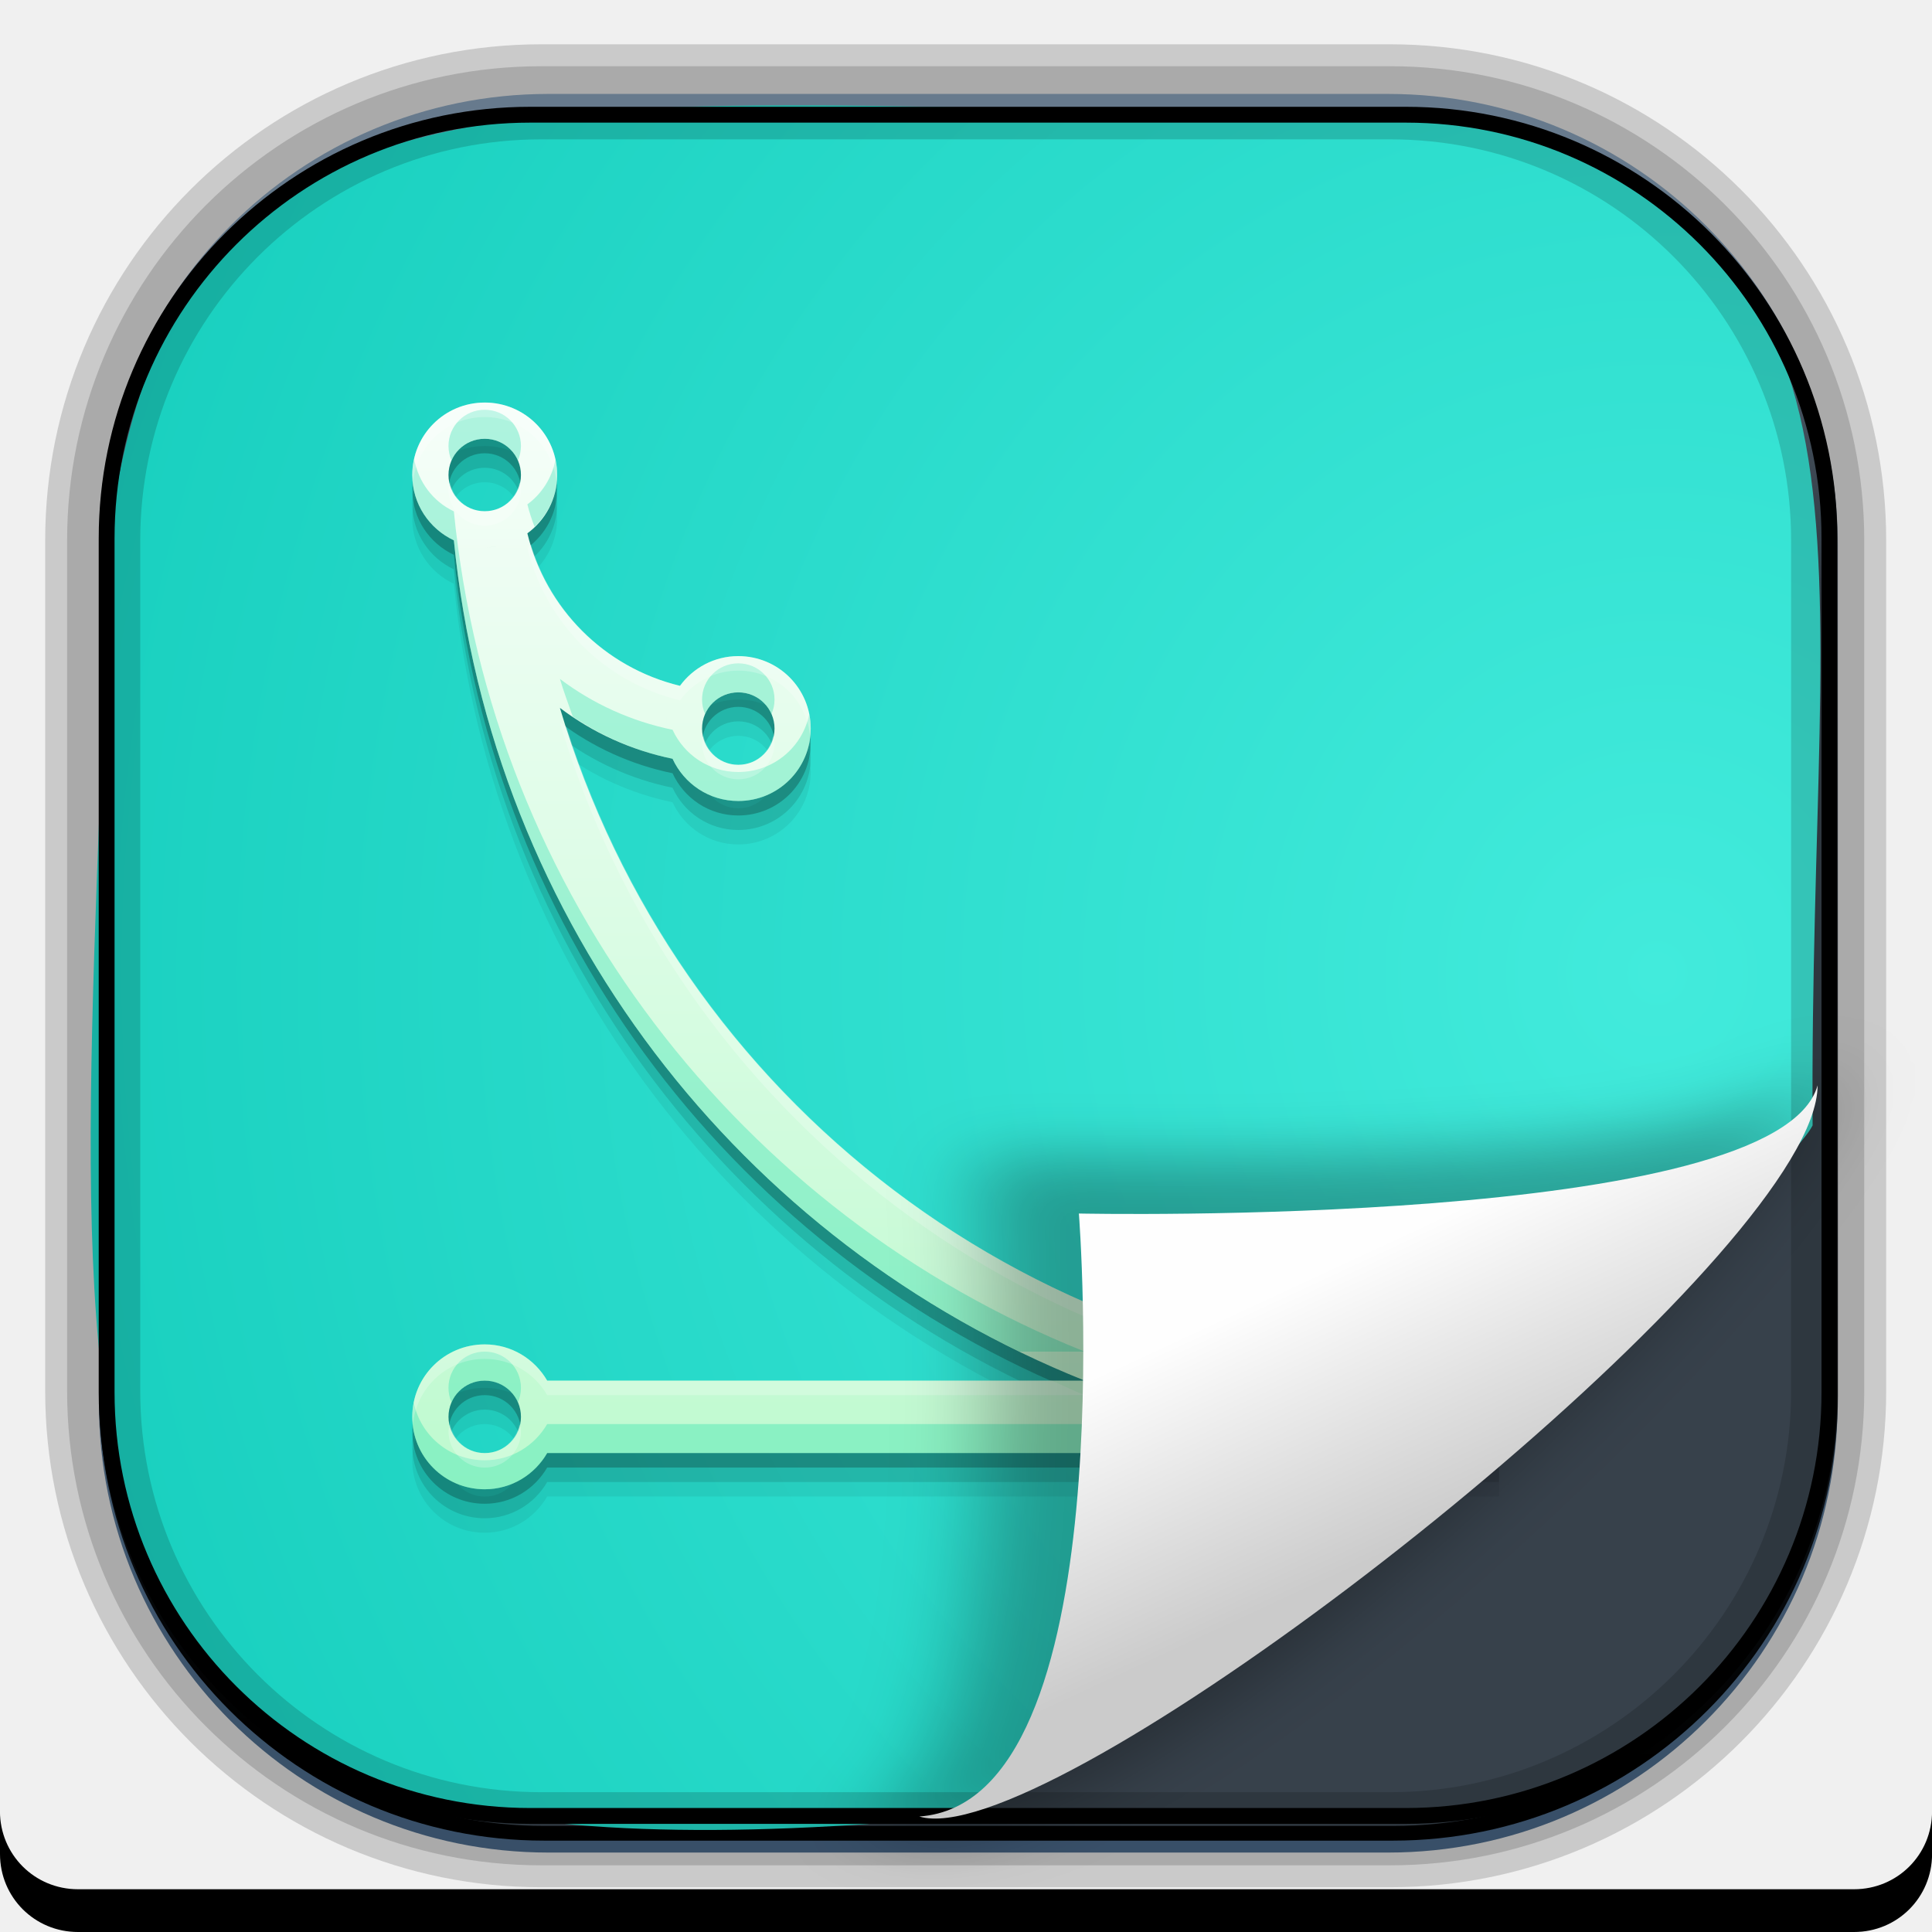
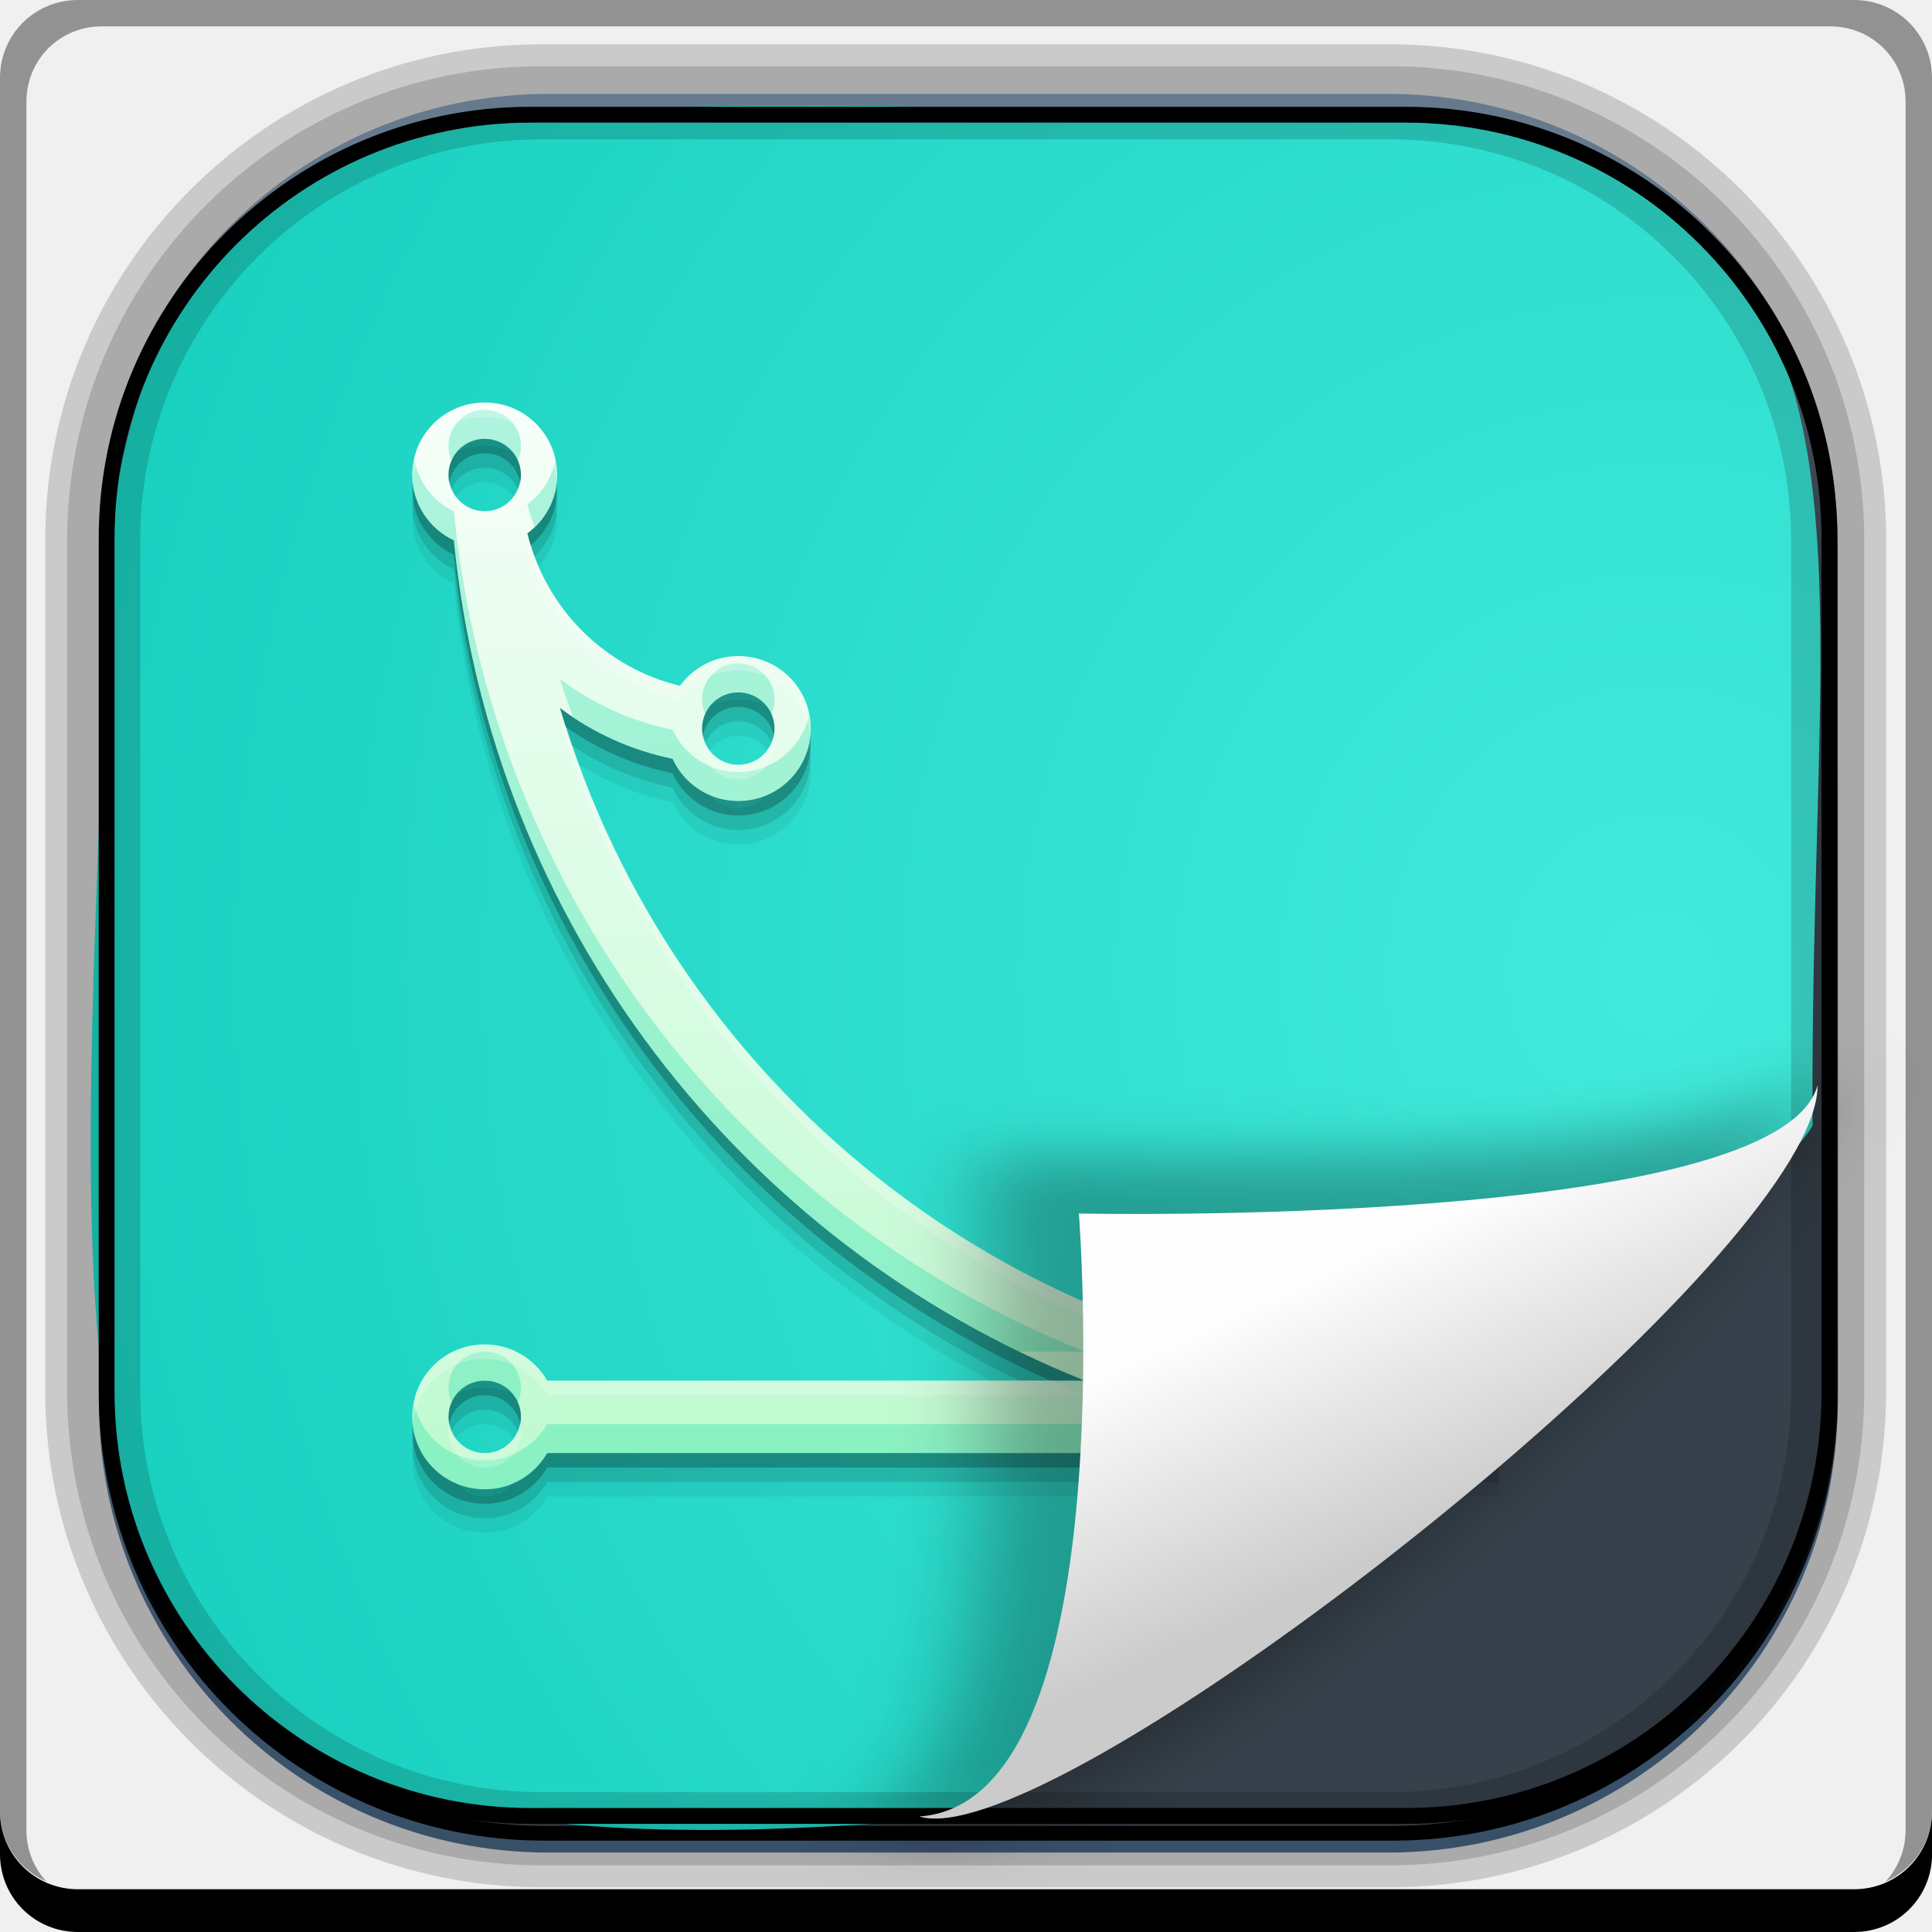
<svg xmlns="http://www.w3.org/2000/svg" id="svg3449" height="128" width="128" version="1.0">
  <defs id="defs3451">
    <linearGradient id="linearGradient3514" y2="-9.103" gradientUnits="userSpaceOnUse" x2="66.492" gradientTransform="matrix(.96826 0 0 .97948 2.179 .16587)" y1="-42.638" x1="67.952">
      <stop id="stop4620" style="stop-color:#37414b" offset="0" />
      <stop id="stop4622" style="stop-color:#37414b;stop-opacity:0" offset="1" />
    </linearGradient>
    <linearGradient id="linearGradient3516" y2="-11.847" gradientUnits="userSpaceOnUse" x2="58.98" gradientTransform="matrix(.96826 0 0 .97948 2.179 .16587)" y1="-118.55" x1="57.173">
      <stop id="stop4596" offset="0" />
      <stop id="stop4598" style="stop-opacity:0" offset="1" />
    </linearGradient>
    <linearGradient id="linearGradient3519" y2="50.369" gradientUnits="userSpaceOnUse" x2="76.558" gradientTransform="matrix(.96826 0 0 .97948 3.2423 -129.19)" y1="13.164" x1="76.558">
      <stop id="stop3392" style="stop-color:#425e7b" offset="0" />
      <stop id="stop3394" style="stop-color:#7a91a7" offset="1" />
    </linearGradient>
    <linearGradient id="linearGradient3521" y2="-8.74" gradientUnits="userSpaceOnUse" x2="60.217" gradientTransform="matrix(.96826 0 0 .97948 2.179 .16587)" y1="-123.72" x1="60.395">
      <stop id="stop3392-4-8" style="stop-color:#425e7b" offset="0" />
      <stop id="stop3394-8-0" style="stop-color:#7a91a7" offset="1" />
    </linearGradient>
    <linearGradient id="linearGradient4192" y2="31.742" gradientUnits="userSpaceOnUse" x2="121.11" y1="31.742" x1="6.533">
      <stop id="stop4188" style="stop-color:#fff" offset="0" />
      <stop id="stop4190" style="stop-color:#fff;stop-opacity:0" offset="1" />
    </linearGradient>
    <linearGradient id="linearGradient11577" y2="8.1" gradientUnits="userSpaceOnUse" y1="6.144" x2="19.387" x1="19.49">
      <stop id="stop10999-9-0" offset="0" />
      <stop id="stop11001-6-1" style="stop-opacity:0" offset="1" />
    </linearGradient>
    <filter id="filter3198-5" color-interpolation-filters="sRGB" width="1.173" y="-.108" x="-.087" height="1.215">
      <feGaussianBlur id="feGaussianBlur3200-3" stdDeviation="0.717" />
    </filter>
    <linearGradient id="linearGradient6921" y2="5.457" gradientUnits="userSpaceOnUse" x2="36.358" gradientTransform="matrix(0 3.8171 -6.1772 0 129.98 -37.908)" y1="8.059" x1="32.892">
      <stop id="stop8591-7-2-1" style="stop-color:#fefefe" offset="0" />
      <stop id="stop8593-2-4-5" style="stop-color:#cbcbcb" offset="1" />
    </linearGradient>
    <radialGradient id="radialGradient6925" gradientUnits="userSpaceOnUse" cy="-16.639" cx="2.608" gradientTransform="matrix(-5.7453 2.452e-7 -2.5955e-7 -6.0905 124.78 -36.865)" r="23">
      <stop id="stop5983" style="stop-color:#42ebdc" offset="0" />
      <stop id="stop5985" style="stop-color:#10cab9" offset="1" />
    </radialGradient>
    <style id="style1246" type="text/css">.fil0 {fill:#1F1A17}</style>
    <style id="style1115" type="text/css">.fil0 {fill:#1F1A17}</style>
    <style id="style1246-3" type="text/css">.fil0 {fill:#1F1A17}</style>
    <style id="style1115-1" type="text/css">.fil0 {fill:#1F1A17}</style>
    <style id="style1246-0" type="text/css">.fil0 {fill:#1F1A17}</style>
    <style id="style1115-7" type="text/css">.fil0 {fill:#1F1A17}</style>
    <linearGradient id="linearGradient6341" y2="9" gradientUnits="userSpaceOnUse" x2="23.553" gradientTransform="matrix(2.6667 0 0 2.6667 -186.07 -6.3478)" y1="38.999" x1="23.553">
      <stop id="stop4453-2" style="stop-color:#befacf" offset="0" />
      <stop id="stop4455-8" style="stop-color:#f6fef9" offset="1" />
    </linearGradient>
  </defs>
  <rect id="rect892-2-7-1" style="opacity:.159;stroke:#000;stroke-width:7.751;fill:none" transform="scale(1,-1)" ry="28.993" height="114.35" width="114.22" y="-121.16" x="6.869" />
  <rect id="rect892" style="stroke:url(#linearGradient3521);stroke-width:.974;fill:url(#linearGradient3519)" transform="scale(1,-1)" ry="29.296" height="115.54" width="114.22" y="-122.25" x="7.039" />
  <rect id="rect892-2" style="stroke:url(#linearGradient3516);stroke-width:.974;fill:url(#linearGradient3514)" transform="scale(1,-1)" ry="28.993" height="114.35" width="114.22" y="-121.46" x="7.06" />
  <path id="path4322" d="m120.09 74.559c-1.82 3.831-41.638 40.371-56.018 45.741-66.185 6.38-58.724-19.48-56.838-84.917 4.797-34.382 28.284-28.298 90.407-27.48 28.999 8.074 22.189 27.125 22.449 66.656z" style="fill-rule:evenodd;fill:url(#radialGradient6925)" />
  <rect id="rect892-2-7-8" style="opacity:.159;stroke:#000;stroke-width:4.845;fill:none" transform="scale(1,-1)" ry="28.993" height="114.35" width="114.22" y="-121.16" x="6.869" />
  <rect id="rect892-2-7-2-9" ry="28.067" style="stroke:#000;stroke-width:1.049;fill:none" transform="scale(1,-1)" height="112.71" width="114.14" y="-120.31" x="7.065" />
  <g id="g17906" transform="matrix(2.3438 0 0 2.2539 224.79 41.695)" />
  <g id="g6332" transform="matrix(.9 0 0 .9 173.18 10.783)">
    <path id="path4720" style="fill-opacity:.059" d="m-156.74 20.852c-2.955 0-5.333 2.379-5.333 5.333 0 2.138 1.255 3.96 3.062 4.812 2.785 28.23 21.154 51.74 46.437 61.854h-39.568c-0.921-1.589-2.623-2.667-4.599-2.667-2.955 0-5.333 2.379-5.333 5.333 0 2.955 2.379 5.333 5.333 5.333 1.976 0 3.678-1.078 4.599-2.667h70.068v-0.068-5.333c-0.886 0.033-1.772 0.068-2.667 0.068-31.518 0-57.976-20.828-66.464-49.521 2.406 1.819 5.224 3.113 8.292 3.745 0.842 1.834 2.682 3.109 4.838 3.109 2.955 0 5.333-2.379 5.333-5.333 0-2.955-2.379-5.333-5.333-5.333-1.771 0-3.323 0.867-4.292 2.188-5.553-1.346-9.889-5.671-11.234-11.224 1.324-0.969 2.193-2.523 2.193-4.297 0-2.955-2.379-5.333-5.333-5.333zm0 2.667c1.477 0 2.667 1.189 2.667 2.667 0 1.477-1.189 2.667-2.667 2.667-1.477 0-2.667-1.189-2.667-2.667 0-1.477 1.189-2.667 2.667-2.667zm1.771 7.677c-0.135 0.049-0.272 0.087-0.411 0.125 0.14-0.037 0.276-0.077 0.411-0.125zm-0.807 0.224c-0.313 0.059-0.633 0.099-0.964 0.099 0.33 0 0.65-0.042 0.964-0.099zm17.703 10.766c1.477 0 2.667 1.189 2.667 2.667 0 1.477-1.189 2.667-2.667 2.667-1.477 0-2.667-1.189-2.667-2.667 0-1.477 1.189-2.667 2.667-2.667zm-5.005 0.885c-0.05 0.142-0.097 0.285-0.135 0.432 0.04-0.147 0.084-0.291 0.135-0.432zm-0.229 0.813c-0.057 0.315-0.099 0.637-0.099 0.969 0-0.333 0.04-0.654 0.099-0.969zm-13.432 48.969c1.477 0 2.667 1.189 2.667 2.667 0 1.477-1.189 2.667-2.667 2.667-1.477 0-2.667-1.189-2.667-2.667 0-1.477 1.189-2.667 2.667-2.667zm5.094 1.156c0.019 0.059 0.036 0.117 0.052 0.177-0.016-0.06-0.035-0.118-0.052-0.177zm0.052 2.844c-0.016 0.06-0.034 0.118-0.052 0.177 0.019-0.059 0.036-0.117 0.052-0.177z" />
    <path id="path4718" style="fill-opacity:.118" d="m-156.74 19.786c-2.955 0-5.333 2.379-5.333 5.333 0 2.138 1.255 3.96 3.062 4.812 2.785 28.23 21.154 51.74 46.437 61.854h-39.568c-0.921-1.589-2.623-2.667-4.599-2.667-2.955 0-5.333 2.379-5.333 5.333 0 2.955 2.379 5.333 5.333 5.333 1.976 0 3.678-1.078 4.599-2.667h70.068v-0.068-5.333c-0.886 0.033-1.772 0.068-2.667 0.068-31.518 0-57.976-20.828-66.464-49.521 2.406 1.819 5.224 3.113 8.292 3.745 0.842 1.834 2.682 3.109 4.838 3.109 2.955 0 5.333-2.379 5.333-5.333 0-2.955-2.379-5.333-5.333-5.333-1.771 0-3.323 0.867-4.292 2.188-5.553-1.346-9.889-5.671-11.234-11.224 1.324-0.969 2.193-2.523 2.193-4.297 0-2.955-2.379-5.333-5.333-5.333zm0 2.667c1.477 0 2.667 1.189 2.667 2.667 0 1.477-1.189 2.667-2.667 2.667-1.477 0-2.667-1.189-2.667-2.667 0-1.477 1.189-2.667 2.667-2.667zm1.771 7.677c-0.135 0.049-0.272 0.087-0.411 0.125 0.14-0.037 0.276-0.077 0.411-0.125zm-0.807 0.224c-0.313 0.059-0.633 0.099-0.964 0.099 0.33 0 0.65-0.042 0.964-0.099zm17.703 10.766c1.477 0 2.667 1.189 2.667 2.667 0 1.477-1.189 2.667-2.667 2.667-1.477 0-2.667-1.189-2.667-2.667 0-1.477 1.189-2.667 2.667-2.667zm-5.005 0.885c-0.05 0.142-0.097 0.285-0.135 0.432 0.04-0.147 0.084-0.291 0.135-0.432zm-0.229 0.813c-0.057 0.315-0.099 0.637-0.099 0.969 0-0.333 0.04-0.654 0.099-0.969zm-13.432 48.969c1.477 0 2.667 1.189 2.667 2.667 0 1.477-1.189 2.667-2.667 2.667-1.477 0-2.667-1.189-2.667-2.667 0-1.477 1.189-2.667 2.667-2.667zm5.094 1.156c0.019 0.059 0.036 0.117 0.052 0.177-0.016-0.06-0.035-0.118-0.052-0.177zm0.052 2.844c-0.016 0.06-0.034 0.118-0.052 0.177 0.019-0.059 0.036-0.117 0.052-0.177z" />
    <path id="path4714" style="fill-opacity:.235" d="m-156.74 18.719c-2.955 0-5.333 2.379-5.333 5.333 0 2.138 1.255 3.96 3.062 4.812 2.785 28.23 21.154 51.74 46.437 61.854h-39.568c-0.921-1.589-2.623-2.667-4.599-2.667-2.955 0-5.333 2.379-5.333 5.333 0 2.955 2.379 5.333 5.333 5.333 1.976 0 3.678-1.078 4.599-2.667h70.068v-0.068-5.333c-0.886 0.033-1.772 0.068-2.667 0.068-31.518 0-57.976-20.828-66.464-49.521 2.406 1.819 5.224 3.113 8.292 3.745 0.842 1.834 2.682 3.109 4.838 3.109 2.955 0 5.333-2.379 5.333-5.333 0-2.955-2.379-5.333-5.333-5.333-1.771 0-3.323 0.867-4.292 2.188-5.553-1.346-9.889-5.671-11.234-11.224 1.324-0.969 2.193-2.523 2.193-4.297 0-2.955-2.379-5.333-5.333-5.333zm0 2.667c1.477 0 2.667 1.189 2.667 2.667 0 1.477-1.189 2.667-2.667 2.667-1.477 0-2.667-1.189-2.667-2.667 0-1.477 1.189-2.667 2.667-2.667zm1.771 7.677c-0.135 0.049-0.272 0.087-0.411 0.125 0.14-0.037 0.276-0.077 0.411-0.125zm-0.807 0.224c-0.313 0.059-0.633 0.099-0.964 0.099 0.33 0 0.65-0.042 0.964-0.099zm17.703 10.766c1.477 0 2.667 1.189 2.667 2.667 0 1.477-1.189 2.667-2.667 2.667-1.477 0-2.667-1.189-2.667-2.667 0-1.477 1.189-2.667 2.667-2.667zm-5.005 0.885c-0.05 0.142-0.097 0.285-0.135 0.432 0.04-0.147 0.084-0.291 0.135-0.432zm-0.229 0.813c-0.057 0.315-0.099 0.637-0.099 0.969 0-0.333 0.04-0.654 0.099-0.969zm-13.432 48.969c1.477 0 2.667 1.189 2.667 2.667 0 1.477-1.189 2.667-2.667 2.667-1.477 0-2.667-1.189-2.667-2.667 0-1.477 1.189-2.667 2.667-2.667zm5.094 1.156c0.019 0.059 0.036 0.117 0.052 0.177-0.016-0.06-0.035-0.118-0.052-0.177zm0.052 2.844c-0.016 0.06-0.034 0.118-0.052 0.177 0.019-0.059 0.036-0.117 0.052-0.177z" />
    <path id="path4663" style="fill:url(#linearGradient6341)" d="m-156.74 17.652c-2.955 0-5.333 2.379-5.333 5.333 0 2.138 1.255 3.96 3.062 4.812 2.785 28.23 21.154 51.74 46.437 61.854h-39.568c-0.921-1.589-2.623-2.667-4.599-2.667-2.955 0-5.333 2.379-5.333 5.333 0 2.955 2.379 5.333 5.333 5.333 1.976 0 3.678-1.078 4.599-2.667h70.068v-0.068-5.333c-0.886 0.033-1.772 0.068-2.667 0.068-31.518 0-57.976-20.828-66.464-49.521 2.406 1.819 5.224 3.113 8.292 3.745 0.842 1.834 2.682 3.109 4.838 3.109 2.955 0 5.333-2.379 5.333-5.333 0-2.955-2.379-5.333-5.333-5.333-1.771 0-3.323 0.867-4.292 2.188-5.553-1.346-9.889-5.671-11.234-11.224 1.324-0.969 2.193-2.523 2.193-4.297 0-2.955-2.379-5.333-5.333-5.333zm0 2.667c1.477 0 2.667 1.189 2.667 2.667 0 1.477-1.189 2.667-2.667 2.667-1.477 0-2.667-1.189-2.667-2.667 0-1.477 1.189-2.667 2.667-2.667zm1.771 7.677c-0.135 0.049-0.272 0.087-0.411 0.125 0.14-0.037 0.276-0.077 0.411-0.125zm-0.807 0.224c-0.313 0.059-0.633 0.099-0.964 0.099 0.33 0 0.65-0.042 0.964-0.099zm17.703 10.766c1.477 0 2.667 1.189 2.667 2.667 0 1.477-1.189 2.667-2.667 2.667-1.477 0-2.667-1.189-2.667-2.667 0-1.477 1.189-2.667 2.667-2.667zm-5.005 0.885c-0.05 0.142-0.097 0.285-0.135 0.432 0.039-0.147 0.084-0.291 0.135-0.432zm-0.229 0.812c-0.058 0.315-0.099 0.637-0.099 0.969 0-0.333 0.04-0.654 0.099-0.969zm-13.432 48.969c1.477 0 2.667 1.189 2.667 2.667 0 1.477-1.189 2.667-2.667 2.667-1.477 0-2.667-1.189-2.667-2.667 0-1.477 1.189-2.667 2.667-2.667zm5.094 1.156c0.018 0.059 0.036 0.117 0.052 0.177-0.015-0.06-0.035-0.118-0.052-0.177zm0.052 2.844c-0.016 0.06-0.034 0.118-0.052 0.177 0.018-0.059 0.037-0.117 0.052-0.177z" />
    <rect id="rect4336" style="fill:#f0f" ry="2.667" height="5.333" width="5.333" y="89.652" x="-87.407" />
    <path id="path4722" style="fill:#14dca7;fill-opacity:.314" d="m-156.74 18.183c-1.477 0-2.667 1.189-2.667 2.667 0 0.38 0.082 0.741 0.224 1.068 0.41-0.943 1.346-1.599 2.443-1.599s2.032 0.656 2.443 1.599c0.142-0.327 0.224-0.687 0.224-1.068 0-1.477-1.189-2.667-2.667-2.667zm-5.193 3.625c-0.085 0.38-0.141 0.771-0.141 1.177 0 2.138 1.255 3.96 3.062 4.812 2.605 26.404 18.848 48.672 41.625 59.719h4.812c-25.283-10.114-43.652-33.624-46.437-61.854-1.525-0.719-2.606-2.146-2.922-3.854zm10.401 0.052c-0.261 1.345-1.004 2.508-2.068 3.287 0.138 0.567 0.328 1.111 0.526 1.651 1.01-0.967 1.667-2.298 1.667-3.812 0-0.387-0.048-0.762-0.125-1.125zm13.458 14.99c-1.477 0-2.667 1.189-2.667 2.667 0 0.38 0.082 0.741 0.224 1.068 0.41-0.943 1.346-1.599 2.443-1.599s2.032 0.656 2.443 1.599c0.142-0.327 0.224-0.687 0.224-1.068 0-1.477-1.189-2.667-2.667-2.667zm-13.13 1.146c0.278 0.94 0.627 1.848 0.943 2.771 2.192 1.474 4.666 2.557 7.349 3.109 0.842 1.834 2.682 3.109 4.838 3.109 2.955 0 5.333-2.379 5.333-5.333 0-0.362-0.041-0.716-0.109-1.057-0.496 2.435-2.639 4.255-5.224 4.255-2.157 0-3.997-1.276-4.838-3.109-3.067-0.632-5.886-1.926-8.292-3.745zm-5.537 49.521c-1.477 0-2.667 1.189-2.667 2.667 0 0.38 0.082 0.741 0.224 1.068 0.41-0.943 1.346-1.599 2.443-1.599s2.032 0.656 2.443 1.599c0.142-0.327 0.224-0.687 0.224-1.068 0-1.477-1.189-2.667-2.667-2.667zm-5.224 3.745c-0.068 0.342-0.109 0.695-0.109 1.057 0 2.955 2.379 5.333 5.333 5.333 1.976 0 3.678-1.078 4.599-2.667h70.068v-0.068-2.068h-70.068c-0.921 1.589-2.623 2.667-4.599 2.667-2.585 0-4.728-1.821-5.224-4.255z" />
    <path id="path4727" style="fill:#fff;fill-opacity:.235" d="m-156.74 17.652c-2.955 0-5.333 2.379-5.333 5.333 0 0.152 0.05 0.289 0.062 0.438 0.313-2.652 2.532-4.703 5.271-4.703 2.755 0 4.984 2.075 5.276 4.75 0.015-0.163 0.057-0.317 0.057-0.484 0-2.955-2.379-5.333-5.333-5.333zm-2.562 5.865c-0.037 0.179-0.104 0.346-0.104 0.536 0 1.477 1.189 2.667 2.667 2.667 1.477 0 2.667-1.189 2.667-2.667 0-0.19-0.067-0.358-0.104-0.536-0.252 1.212-1.273 2.135-2.562 2.135s-2.311-0.923-2.562-2.135zm5.963 4.594c-0.091 0.076-0.165 0.17-0.26 0.24 1.346 5.553 5.681 9.878 11.234 11.224 0.969-1.321 2.521-2.188 4.292-2.188 2.771 0 5.01 2.1 5.281 4.797 0.018-0.177 0.052-0.349 0.052-0.531 0-2.955-2.379-5.333-5.333-5.333-1.771 0-3.323 0.867-4.292 2.188-5.269-1.277-9.411-5.251-10.974-10.396zm2.135 13.089c8.488 28.693 34.946 49.521 66.464 49.521 0.895 0 1.78-0.034 2.667-0.068v-1.068c-0.886 0.033-1.772 0.068-2.667 0.068-31.003 0-57.072-20.171-65.995-48.141-0.153-0.109-0.319-0.199-0.469-0.312zm10.568 0.984c-0.037 0.179-0.104 0.346-0.104 0.536 0 1.477 1.189 2.667 2.667 2.667 1.477 0 2.667-1.189 2.667-2.667 0-0.19-0.067-0.358-0.104-0.536-0.252 1.212-1.273 2.135-2.562 2.135s-2.311-0.923-2.562-2.135zm-16.104 44.802c-2.955 0-5.333 2.379-5.333 5.333 0 0.182 0.035 0.354 0.052 0.531 0.271-2.697 2.51-4.797 5.281-4.797 1.976 0 3.678 1.078 4.599 2.667h39.568c-0.822-0.329-1.615-0.711-2.422-1.068h-37.146c-0.921-1.589-2.623-2.667-4.599-2.667zm-2.562 5.865c-0.037 0.179-0.104 0.346-0.104 0.536 0 1.477 1.189 2.667 2.667 2.667 1.477 0 2.667-1.189 2.667-2.667 0-0.19-0.067-0.358-0.104-0.536-0.252 1.212-1.273 2.135-2.562 2.135s-2.311-0.923-2.562-2.135z" />
  </g>
  <path id="path4891" d="m25.685 5.786c3.639-0.35 2.843 14.02 2.843 14.02s16.093-0.848 16.525 1.954c3.85-3.268-16.654-16.76-19.368-15.974z" style="opacity:.3;fill-rule:evenodd;filter:url(#filter3198-5)" transform="matrix(0 2.6586 -4.0239 0 144.6 .66614)" />
  <path id="path4893" d="m120.42 71.909c-2.638 9.487-48.941 8.49-48.941 8.49s3.055 39.005-10.575 39.949c8.02 2.452 48.56-28.337 57.689-43.48 1.173-1.946 1.827-3.633 1.827-4.959z" style="fill:url(#linearGradient6921);fill-rule:evenodd" />
  <path id="rect846-0-6" d="m0 120v2.833c0 2.873 2.294 5.167 5.167 5.167h117.67c2.873 0 5.167-2.294 5.167-5.167v-2.833c0 2.873-2.294 5.167-5.167 5.167h-117.67c-2.876 0-5.17-2.3-5.17-5.17z" />
+   <path id="rect4280-1" style="fill-opacity:.392" d="m5.167 0c-2.873 0-5.167 2.294-5.167 5.167v114.83c0 2.116 1.28 3.864 3.083 4.667-0.825-0.889-1.333-2.086-1.333-3.417v-114.5c0-2.795 2.205-5 5-5h114.5c2.795 0 5 2.205 5 5v114.5c0 1.33-0.508 2.528-1.333 3.417 1.803-0.803 3.083-2.551 3.083-4.667v-114.83c0-2.873-2.294-5.167-5.167-5.167h-117.67z" />
</svg>
